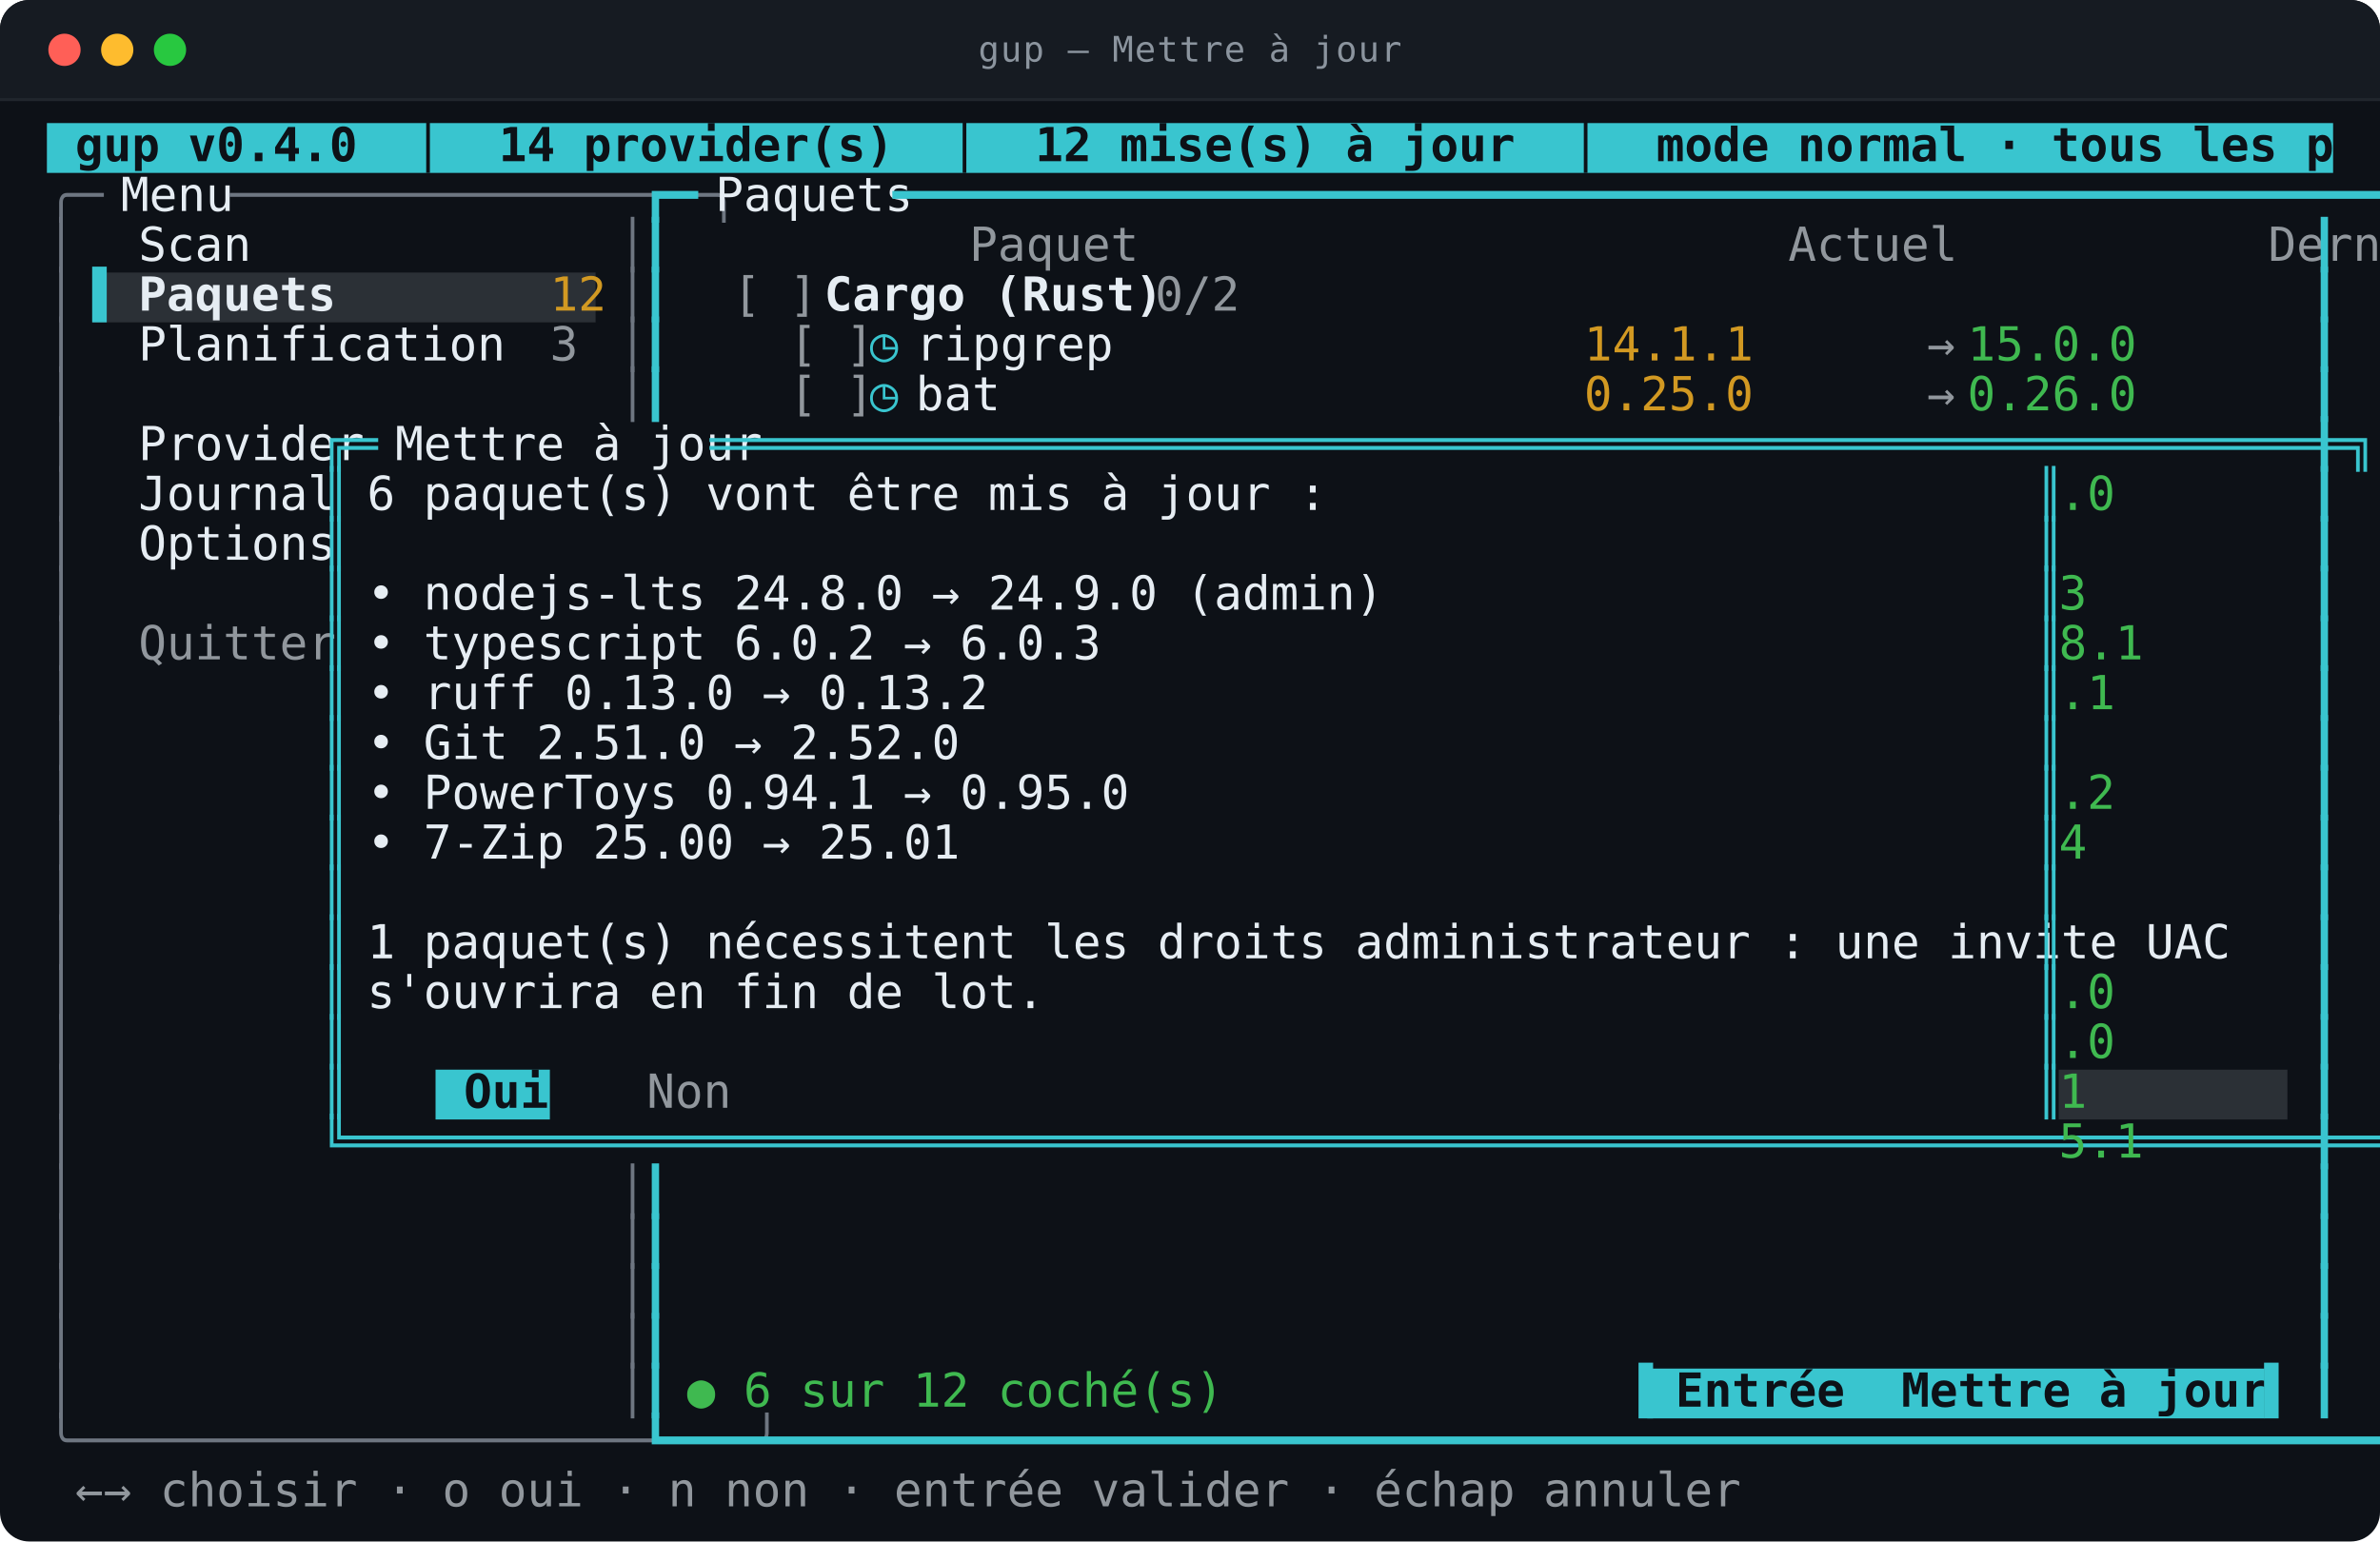
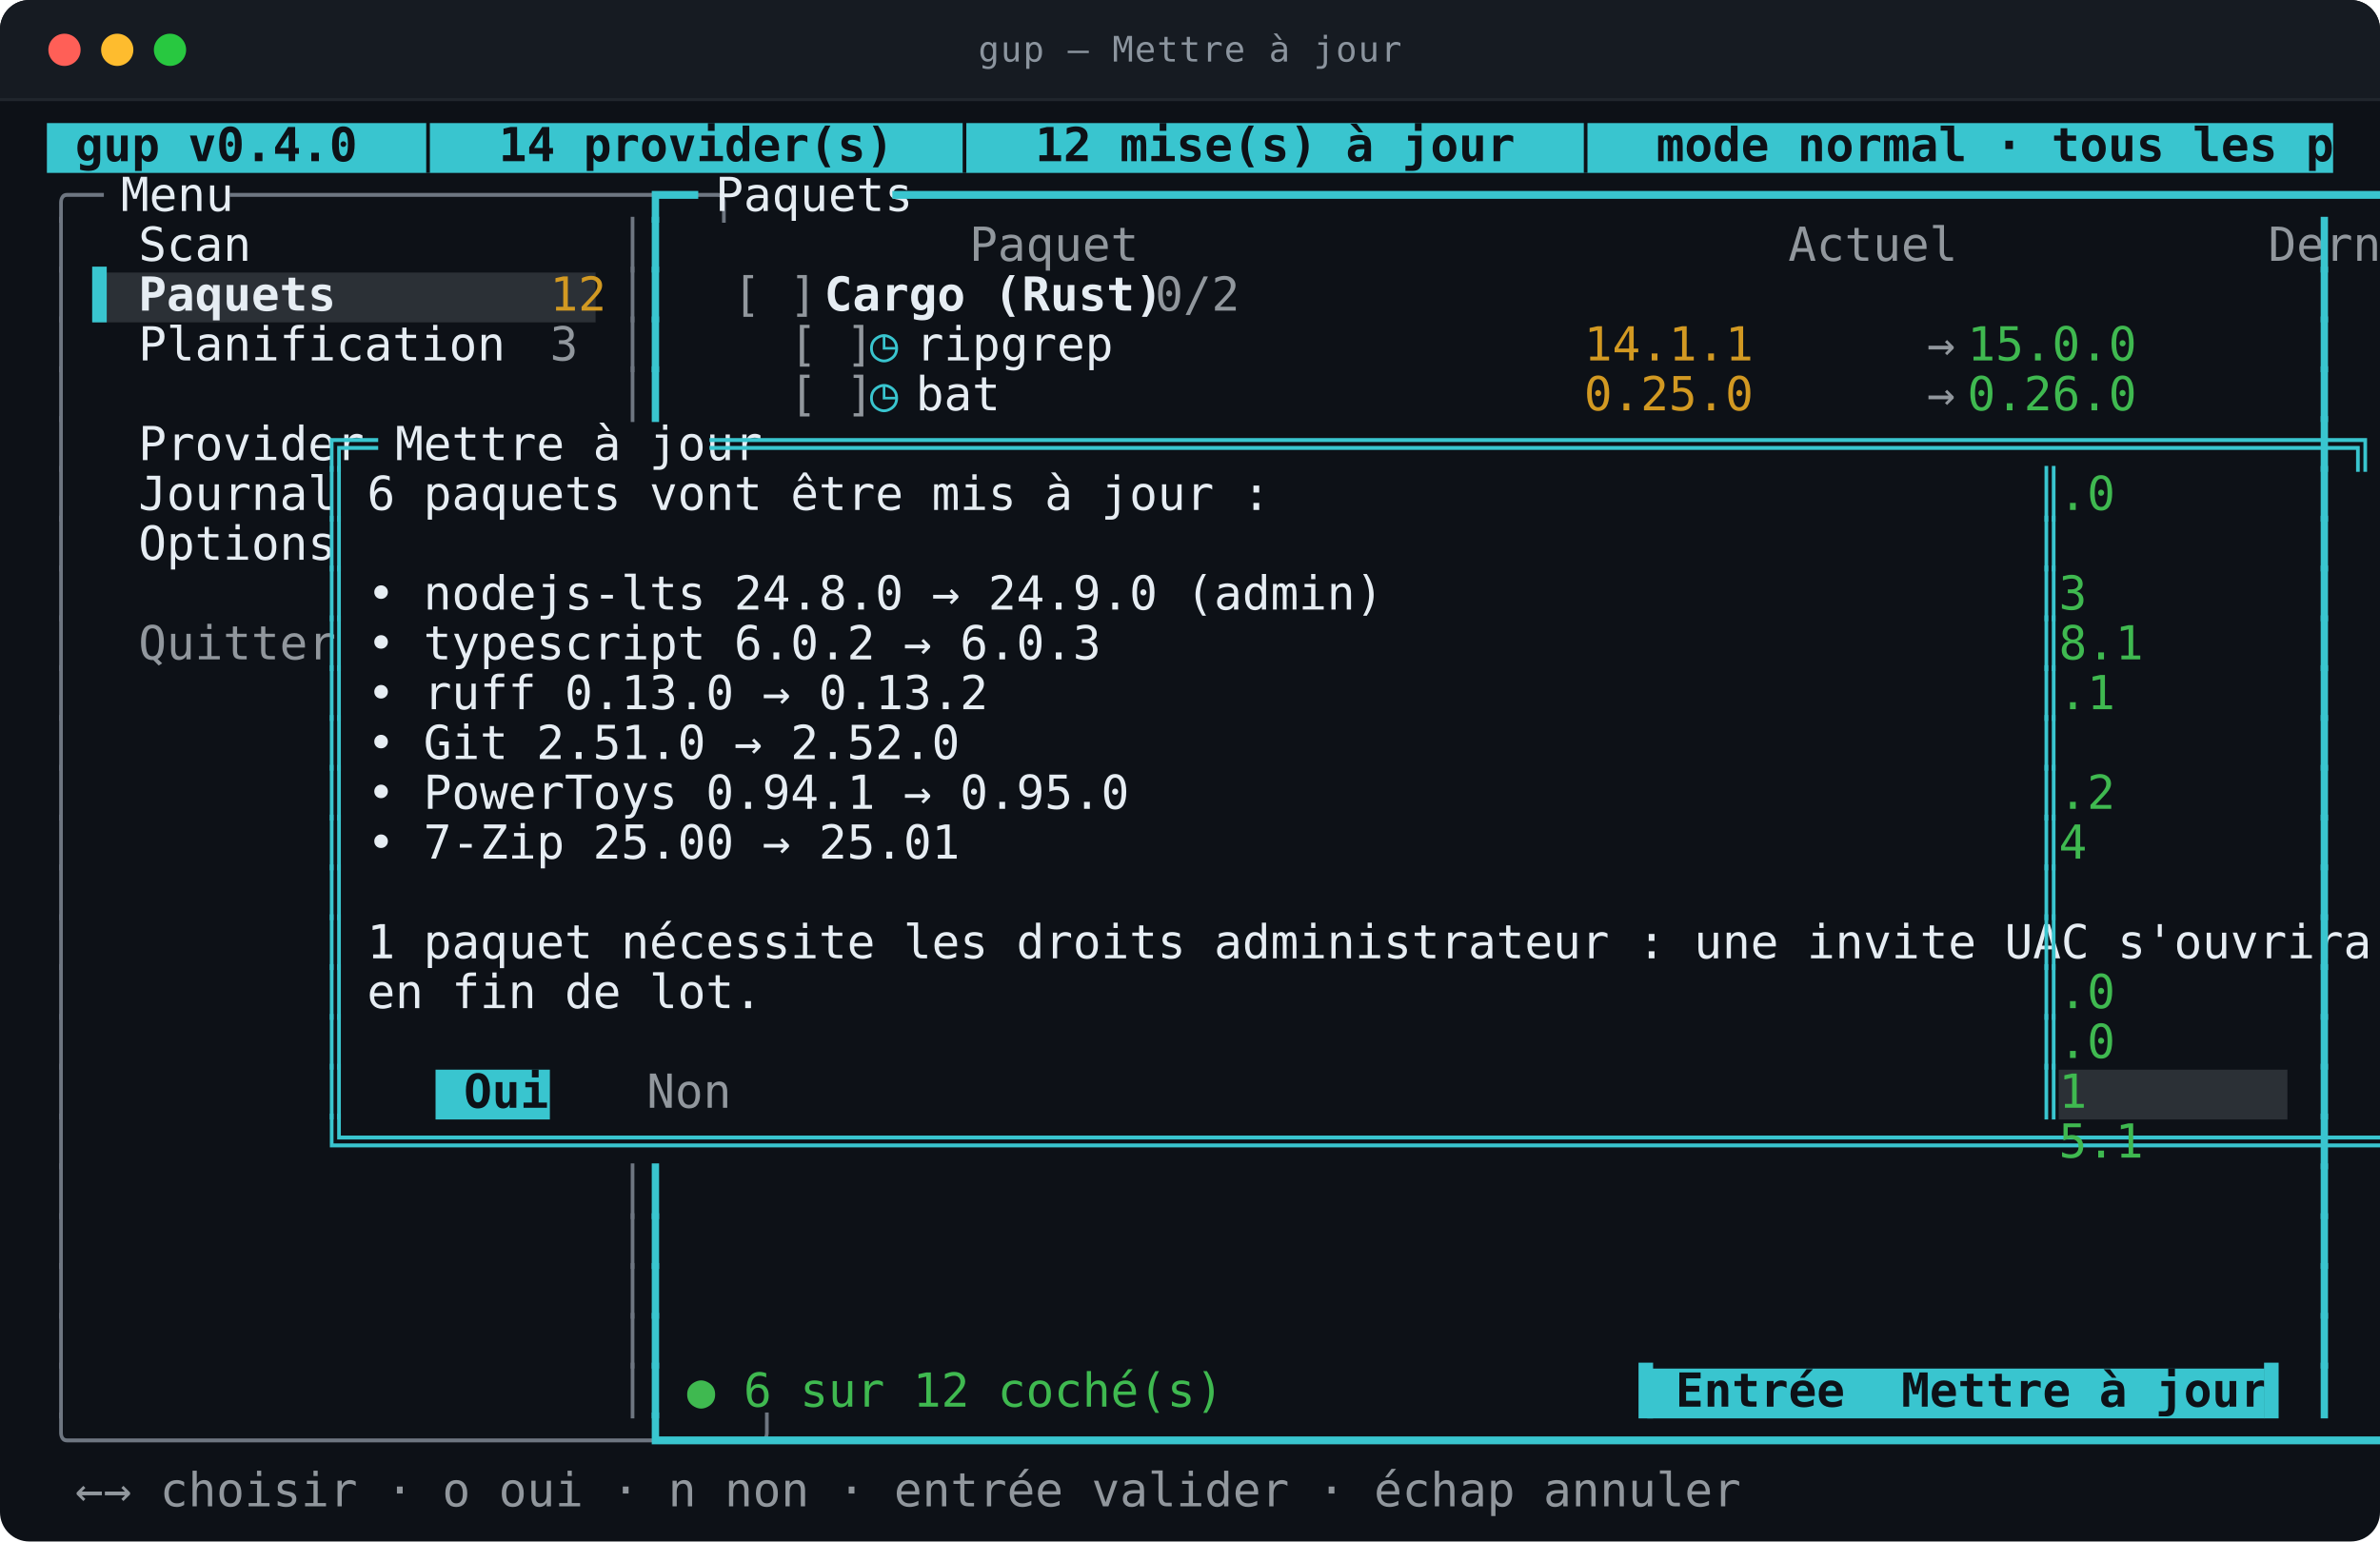
<svg xmlns="http://www.w3.org/2000/svg" viewBox="0 0 812.0 526.0" width="812.0" height="526.0" role="img" aria-labelledby="t d">
  <style>
text{font-family:ui-monospace,SFMono-Regular,"SF Mono",Menlo,Consolas,"DejaVu Sans Mono",monospace;font-size:16px}
.t{font-size:12px;letter-spacing:.4px;fill:#8b949e}
.b{font-weight:700}
.i{font-style:italic}
.u{text-decoration:underline}
.s{text-decoration:line-through}
.us{text-decoration:underline line-through}
.d{opacity:0.62}
.c0{fill:#39c5cf}
.c1{fill:#2b3036}
.c2{fill:#0d1117}
.c3{fill:#6e7681}
.c4{fill:#e6edf3}
.c5{fill:#91979d}
.c6{fill:#d29922}
.c7{fill:#3fb950}
</style>
  <rect y="0.0" width="812.0" height="526.0" rx="10.0" fill="#0d1117" />
  <rect y="0.0" width="812.0" height="34.0" rx="10.0" fill="#161b22" />
  <rect y="24.0" width="812.0" height="10.0" fill="#161b22" />
  <line x1="0.0" y1="34.0" x2="812.0" y2="34.0" stroke="#21262d" />
  <circle cx="22.0" cy="17.0" r="5.5" fill="#ff5f57" />
  <circle cx="40.0" cy="17.0" r="5.5" fill="#febc2e" />
  <circle cx="58.0" cy="17.0" r="5.5" fill="#28c840" />
  <text class="t" x="406.0" y="21.0" text-anchor="middle">gup — Mettre à jour</text>
  <rect class="c0" x="16.0" y="42.0" width="780.0" height="17.0" />
  <rect class="c1" x="31.6" y="93.0" width="171.6" height="17.0" />
  <rect class="c0" x="148.6" y="365.0" width="39.0" height="17.0" />
  <rect class="c1" x="702.4" y="365.0" width="78.0" height="17.0" />
  <rect class="c0" x="562.0" y="467.0" width="210.6" height="17.0" />
  <text class="c2 b" x="16.0" y="55.0" textLength="694.2" lengthAdjust="spacingAndGlyphs" xml:space="preserve"> gup v0.4.0  │  14 provider(s)  │  12 mise(s) à jour  │  mode normal · tous les providers</text>
  <text class="c3" x="16.0" y="72.0" textLength="15.6" lengthAdjust="spacingAndGlyphs" xml:space="preserve">╭─</text>
  <text class="c4" x="31.6" y="72.0" textLength="46.8" lengthAdjust="spacingAndGlyphs" xml:space="preserve"> Menu </text>
  <text class="c3" x="78.4" y="72.0" textLength="140.4" lengthAdjust="spacingAndGlyphs" xml:space="preserve">─────────────────╮</text>
  <text class="c0" x="218.8" y="72.0" textLength="15.6" lengthAdjust="spacingAndGlyphs" xml:space="preserve">┏━</text>
  <text class="c4" x="234.4" y="72.0" textLength="70.2" lengthAdjust="spacingAndGlyphs" xml:space="preserve"> Paquets </text>
  <text class="c0" x="304.6" y="72.0" textLength="491.4" lengthAdjust="spacingAndGlyphs" xml:space="preserve">━━━━━━━━━━━━━━━━━━━━━━━━━━━━━━━━━━━━━━━━━━━━━━━━━━━━━━━━━━━━━━┓</text>
  <text class="c3" x="16.0" y="89.0" textLength="7.8" lengthAdjust="spacingAndGlyphs" xml:space="preserve">│</text>
  <text class="c4" x="47.2" y="89.0" textLength="140.4" lengthAdjust="spacingAndGlyphs" xml:space="preserve">Scan              </text>
  <text class="c3" x="211.0" y="89.0" textLength="7.8" lengthAdjust="spacingAndGlyphs" xml:space="preserve">│</text>
  <text class="c0" x="218.8" y="89.0" textLength="7.8" lengthAdjust="spacingAndGlyphs" xml:space="preserve">┃</text>
  <text class="c5" x="234.4" y="89.0" textLength="546.0" lengthAdjust="spacingAndGlyphs" xml:space="preserve">          Paquet                       Actuel           Dernier       </text>
  <text class="c0" x="788.2" y="89.0" textLength="7.8" lengthAdjust="spacingAndGlyphs" xml:space="preserve">┃</text>
  <text class="c3" x="16.0" y="106.0" textLength="7.8" lengthAdjust="spacingAndGlyphs" xml:space="preserve">│</text>
  <text class="c0" x="31.6" y="106.0" textLength="15.6" lengthAdjust="spacingAndGlyphs" xml:space="preserve">▌ </text>
  <text class="c4 b" x="47.2" y="106.0" textLength="140.4" lengthAdjust="spacingAndGlyphs" xml:space="preserve">Paquets           </text>
  <text class="c6" x="187.6" y="106.0" textLength="15.6" lengthAdjust="spacingAndGlyphs" xml:space="preserve">12</text>
  <text class="c3" x="211.0" y="106.0" textLength="7.8" lengthAdjust="spacingAndGlyphs" xml:space="preserve">│</text>
  <text class="c0" x="218.8" y="106.0" textLength="7.8" lengthAdjust="spacingAndGlyphs" xml:space="preserve">┃</text>
  <text class="c5" x="250.0" y="106.0" textLength="31.2" lengthAdjust="spacingAndGlyphs" xml:space="preserve">[ ] </text>
  <text class="c4 b" x="281.2" y="106.0" textLength="93.6" lengthAdjust="spacingAndGlyphs" xml:space="preserve">Cargo (Rust)</text>
  <text class="c5" x="374.8" y="106.0" textLength="39.0" lengthAdjust="spacingAndGlyphs" xml:space="preserve">  0/2</text>
  <text class="c0" x="788.2" y="106.0" textLength="7.8" lengthAdjust="spacingAndGlyphs" xml:space="preserve">┃</text>
  <text class="c3" x="16.0" y="123.0" textLength="7.8" lengthAdjust="spacingAndGlyphs" xml:space="preserve">│</text>
  <text class="c4" x="47.2" y="123.0" textLength="140.4" lengthAdjust="spacingAndGlyphs" xml:space="preserve">Planification     </text>
  <text class="c5" x="187.6" y="123.0" textLength="7.8" lengthAdjust="spacingAndGlyphs" xml:space="preserve">3</text>
  <text class="c3" x="211.0" y="123.0" textLength="7.8" lengthAdjust="spacingAndGlyphs" xml:space="preserve">│</text>
  <text class="c0" x="218.8" y="123.0" textLength="7.8" lengthAdjust="spacingAndGlyphs" xml:space="preserve">┃</text>
  <text class="c5" x="250.0" y="123.0" textLength="46.8" lengthAdjust="spacingAndGlyphs" xml:space="preserve">  [ ] </text>
  <text class="c0" x="296.8" y="123.0" textLength="15.6" lengthAdjust="spacingAndGlyphs" xml:space="preserve">◷ </text>
  <text class="c4" x="312.4" y="123.0" textLength="218.4" lengthAdjust="spacingAndGlyphs" xml:space="preserve">ripgrep                     </text>
  <text class="c6" x="530.8" y="123.0" textLength="117.0" lengthAdjust="spacingAndGlyphs" xml:space="preserve"> 14.1.1        </text>
  <text class="c5" x="647.8" y="123.0" textLength="23.4" lengthAdjust="spacingAndGlyphs" xml:space="preserve"> → </text>
  <text class="c7" x="671.2" y="123.0" textLength="109.2" lengthAdjust="spacingAndGlyphs" xml:space="preserve">15.0.0        </text>
  <text class="c0" x="788.2" y="123.0" textLength="7.8" lengthAdjust="spacingAndGlyphs" xml:space="preserve">┃</text>
  <text class="c3" x="16.0" y="140.0" textLength="7.8" lengthAdjust="spacingAndGlyphs" xml:space="preserve">│</text>
  <text class="c3" x="211.0" y="140.0" textLength="7.8" lengthAdjust="spacingAndGlyphs" xml:space="preserve">│</text>
  <text class="c0" x="218.8" y="140.0" textLength="7.8" lengthAdjust="spacingAndGlyphs" xml:space="preserve">┃</text>
  <text class="c5" x="250.0" y="140.0" textLength="46.8" lengthAdjust="spacingAndGlyphs" xml:space="preserve">  [ ] </text>
  <text class="c0" x="296.8" y="140.0" textLength="15.6" lengthAdjust="spacingAndGlyphs" xml:space="preserve">◷ </text>
  <text class="c4" x="312.4" y="140.0" textLength="218.4" lengthAdjust="spacingAndGlyphs" xml:space="preserve">bat                         </text>
  <text class="c6" x="530.8" y="140.0" textLength="117.0" lengthAdjust="spacingAndGlyphs" xml:space="preserve"> 0.25.0        </text>
  <text class="c5" x="647.8" y="140.0" textLength="23.4" lengthAdjust="spacingAndGlyphs" xml:space="preserve"> → </text>
  <text class="c7" x="671.2" y="140.0" textLength="109.2" lengthAdjust="spacingAndGlyphs" xml:space="preserve">0.26.0        </text>
  <text class="c0" x="788.2" y="140.0" textLength="7.8" lengthAdjust="spacingAndGlyphs" xml:space="preserve">┃</text>
  <text class="c3" x="16.0" y="157.0" textLength="7.8" lengthAdjust="spacingAndGlyphs" xml:space="preserve">│</text>
  <text class="c4" x="47.2" y="157.0" textLength="62.4" lengthAdjust="spacingAndGlyphs" xml:space="preserve">Provider</text>
  <text class="c0" x="109.6" y="157.0" textLength="15.6" lengthAdjust="spacingAndGlyphs" xml:space="preserve">╔═</text>
  <text class="c4" x="125.2" y="157.0" textLength="117.0" lengthAdjust="spacingAndGlyphs" xml:space="preserve"> Mettre à jour </text>
  <text class="c0" x="242.2" y="157.0" textLength="460.2" lengthAdjust="spacingAndGlyphs" xml:space="preserve">══════════════════════════════════════════════════════════╗</text>
  <text class="c0" x="788.2" y="157.0" textLength="7.8" lengthAdjust="spacingAndGlyphs" xml:space="preserve">┃</text>
  <text class="c3" x="16.0" y="174.0" textLength="7.8" lengthAdjust="spacingAndGlyphs" xml:space="preserve">│</text>
  <text class="c4" x="47.2" y="174.0" textLength="62.4" lengthAdjust="spacingAndGlyphs" xml:space="preserve">Journal </text>
  <text class="c0" x="109.6" y="174.0" textLength="7.8" lengthAdjust="spacingAndGlyphs" xml:space="preserve">║</text>
-   <text class="c4" x="125.2" y="174.0" textLength="265.2" lengthAdjust="spacingAndGlyphs" xml:space="preserve">6 paquet(s) vont être mis à jour :</text>
+   <text class="c4" x="125.2" y="174.0" textLength="249.6" lengthAdjust="spacingAndGlyphs" xml:space="preserve">6 paquets vont être mis à jour :</text>
  <text class="c0" x="694.6" y="174.0" textLength="7.8" lengthAdjust="spacingAndGlyphs" xml:space="preserve">║</text>
  <text class="c7" x="702.4" y="174.0" textLength="78.0" lengthAdjust="spacingAndGlyphs" xml:space="preserve">.0        </text>
  <text class="c0" x="788.2" y="174.0" textLength="7.8" lengthAdjust="spacingAndGlyphs" xml:space="preserve">┃</text>
  <text class="c3" x="16.0" y="191.0" textLength="7.8" lengthAdjust="spacingAndGlyphs" xml:space="preserve">│</text>
  <text class="c4" x="47.2" y="191.0" textLength="62.4" lengthAdjust="spacingAndGlyphs" xml:space="preserve">Options </text>
  <text class="c0" x="109.6" y="191.0" textLength="7.8" lengthAdjust="spacingAndGlyphs" xml:space="preserve">║</text>
  <text class="c0" x="694.6" y="191.0" textLength="7.8" lengthAdjust="spacingAndGlyphs" xml:space="preserve">║</text>
  <text class="c0" x="788.2" y="191.0" textLength="7.8" lengthAdjust="spacingAndGlyphs" xml:space="preserve">┃</text>
  <text class="c3" x="16.0" y="208.0" textLength="7.8" lengthAdjust="spacingAndGlyphs" xml:space="preserve">│</text>
  <text class="c0" x="109.6" y="208.0" textLength="7.8" lengthAdjust="spacingAndGlyphs" xml:space="preserve">║</text>
  <text class="c4" x="125.2" y="208.0" textLength="280.8" lengthAdjust="spacingAndGlyphs" xml:space="preserve">• nodejs-lts 24.8.0 → 24.9.0 (admin)</text>
  <text class="c0" x="694.6" y="208.0" textLength="7.8" lengthAdjust="spacingAndGlyphs" xml:space="preserve">║</text>
  <text class="c7" x="702.4" y="208.0" textLength="78.0" lengthAdjust="spacingAndGlyphs" xml:space="preserve">3         </text>
  <text class="c0" x="788.2" y="208.0" textLength="7.8" lengthAdjust="spacingAndGlyphs" xml:space="preserve">┃</text>
  <text class="c3" x="16.0" y="225.0" textLength="7.8" lengthAdjust="spacingAndGlyphs" xml:space="preserve">│</text>
  <text class="c5" x="47.2" y="225.0" textLength="62.4" lengthAdjust="spacingAndGlyphs" xml:space="preserve">Quitter </text>
  <text class="c0" x="109.6" y="225.0" textLength="7.8" lengthAdjust="spacingAndGlyphs" xml:space="preserve">║</text>
  <text class="c4" x="125.2" y="225.0" textLength="202.8" lengthAdjust="spacingAndGlyphs" xml:space="preserve">• typescript 6.0.2 → 6.0.3</text>
  <text class="c0" x="694.6" y="225.0" textLength="7.8" lengthAdjust="spacingAndGlyphs" xml:space="preserve">║</text>
  <text class="c7" x="702.4" y="225.0" textLength="78.0" lengthAdjust="spacingAndGlyphs" xml:space="preserve">8.1       </text>
  <text class="c0" x="788.2" y="225.0" textLength="7.8" lengthAdjust="spacingAndGlyphs" xml:space="preserve">┃</text>
  <text class="c3" x="16.0" y="242.0" textLength="7.8" lengthAdjust="spacingAndGlyphs" xml:space="preserve">│</text>
  <text class="c0" x="109.6" y="242.0" textLength="7.8" lengthAdjust="spacingAndGlyphs" xml:space="preserve">║</text>
  <text class="c4" x="125.2" y="242.0" textLength="171.6" lengthAdjust="spacingAndGlyphs" xml:space="preserve">• ruff 0.13.0 → 0.13.2</text>
  <text class="c0" x="694.6" y="242.0" textLength="7.8" lengthAdjust="spacingAndGlyphs" xml:space="preserve">║</text>
  <text class="c7" x="702.4" y="242.0" textLength="78.0" lengthAdjust="spacingAndGlyphs" xml:space="preserve">.1        </text>
  <text class="c0" x="788.2" y="242.0" textLength="7.8" lengthAdjust="spacingAndGlyphs" xml:space="preserve">┃</text>
  <text class="c3" x="16.0" y="259.0" textLength="7.8" lengthAdjust="spacingAndGlyphs" xml:space="preserve">│</text>
  <text class="c0" x="109.6" y="259.0" textLength="7.8" lengthAdjust="spacingAndGlyphs" xml:space="preserve">║</text>
  <text class="c4" x="125.2" y="259.0" textLength="163.8" lengthAdjust="spacingAndGlyphs" xml:space="preserve">• Git 2.51.0 → 2.52.0</text>
  <text class="c0" x="694.6" y="259.0" textLength="7.8" lengthAdjust="spacingAndGlyphs" xml:space="preserve">║</text>
  <text class="c0" x="788.2" y="259.0" textLength="7.8" lengthAdjust="spacingAndGlyphs" xml:space="preserve">┃</text>
  <text class="c3" x="16.0" y="276.0" textLength="7.8" lengthAdjust="spacingAndGlyphs" xml:space="preserve">│</text>
  <text class="c0" x="109.6" y="276.0" textLength="7.8" lengthAdjust="spacingAndGlyphs" xml:space="preserve">║</text>
  <text class="c4" x="125.2" y="276.0" textLength="210.6" lengthAdjust="spacingAndGlyphs" xml:space="preserve">• PowerToys 0.94.1 → 0.95.0</text>
  <text class="c0" x="694.6" y="276.0" textLength="7.8" lengthAdjust="spacingAndGlyphs" xml:space="preserve">║</text>
  <text class="c7" x="702.4" y="276.0" textLength="78.0" lengthAdjust="spacingAndGlyphs" xml:space="preserve">.2        </text>
  <text class="c0" x="788.2" y="276.0" textLength="7.8" lengthAdjust="spacingAndGlyphs" xml:space="preserve">┃</text>
  <text class="c3" x="16.0" y="293.0" textLength="7.8" lengthAdjust="spacingAndGlyphs" xml:space="preserve">│</text>
  <text class="c0" x="109.6" y="293.0" textLength="7.8" lengthAdjust="spacingAndGlyphs" xml:space="preserve">║</text>
  <text class="c4" x="125.2" y="293.0" textLength="163.8" lengthAdjust="spacingAndGlyphs" xml:space="preserve">• 7-Zip 25.00 → 25.01</text>
  <text class="c0" x="694.6" y="293.0" textLength="7.8" lengthAdjust="spacingAndGlyphs" xml:space="preserve">║</text>
  <text class="c7" x="702.4" y="293.0" textLength="78.0" lengthAdjust="spacingAndGlyphs" xml:space="preserve">4         </text>
  <text class="c0" x="788.2" y="293.0" textLength="7.8" lengthAdjust="spacingAndGlyphs" xml:space="preserve">┃</text>
  <text class="c3" x="16.0" y="310.0" textLength="7.8" lengthAdjust="spacingAndGlyphs" xml:space="preserve">│</text>
  <text class="c0" x="109.6" y="310.0" textLength="7.8" lengthAdjust="spacingAndGlyphs" xml:space="preserve">║</text>
  <text class="c0" x="694.6" y="310.0" textLength="7.8" lengthAdjust="spacingAndGlyphs" xml:space="preserve">║</text>
  <text class="c0" x="788.2" y="310.0" textLength="7.8" lengthAdjust="spacingAndGlyphs" xml:space="preserve">┃</text>
  <text class="c3" x="16.0" y="327.0" textLength="7.8" lengthAdjust="spacingAndGlyphs" xml:space="preserve">│</text>
  <text class="c0" x="109.6" y="327.0" textLength="7.8" lengthAdjust="spacingAndGlyphs" xml:space="preserve">║</text>
-   <text class="c4" x="125.2" y="327.0" textLength="514.8" lengthAdjust="spacingAndGlyphs" xml:space="preserve">1 paquet(s) nécessitent les droits administrateur : une invite UAC</text>
+   <text class="c4" x="125.2" y="327.0" textLength="553.8" lengthAdjust="spacingAndGlyphs" xml:space="preserve">1 paquet nécessite les droits administrateur : une invite UAC s'ouvrira</text>
  <text class="c0" x="694.6" y="327.0" textLength="7.8" lengthAdjust="spacingAndGlyphs" xml:space="preserve">║</text>
  <text class="c0" x="788.2" y="327.0" textLength="7.8" lengthAdjust="spacingAndGlyphs" xml:space="preserve">┃</text>
  <text class="c3" x="16.0" y="344.0" textLength="7.8" lengthAdjust="spacingAndGlyphs" xml:space="preserve">│</text>
  <text class="c0" x="109.6" y="344.0" textLength="7.8" lengthAdjust="spacingAndGlyphs" xml:space="preserve">║</text>
-   <text class="c4" x="125.2" y="344.0" textLength="187.2" lengthAdjust="spacingAndGlyphs" xml:space="preserve">s'ouvrira en fin de lot.</text>
+   <text class="c4" x="125.2" y="344.0" textLength="109.2" lengthAdjust="spacingAndGlyphs" xml:space="preserve">en fin de lot.</text>
  <text class="c0" x="694.6" y="344.0" textLength="7.8" lengthAdjust="spacingAndGlyphs" xml:space="preserve">║</text>
  <text class="c7" x="702.4" y="344.0" textLength="78.0" lengthAdjust="spacingAndGlyphs" xml:space="preserve">.0        </text>
  <text class="c0" x="788.2" y="344.0" textLength="7.8" lengthAdjust="spacingAndGlyphs" xml:space="preserve">┃</text>
  <text class="c3" x="16.0" y="361.0" textLength="7.8" lengthAdjust="spacingAndGlyphs" xml:space="preserve">│</text>
  <text class="c0" x="109.6" y="361.0" textLength="7.8" lengthAdjust="spacingAndGlyphs" xml:space="preserve">║</text>
  <text class="c0" x="694.6" y="361.0" textLength="7.8" lengthAdjust="spacingAndGlyphs" xml:space="preserve">║</text>
  <text class="c7" x="702.4" y="361.0" textLength="78.0" lengthAdjust="spacingAndGlyphs" xml:space="preserve">.0        </text>
  <text class="c0" x="788.2" y="361.0" textLength="7.8" lengthAdjust="spacingAndGlyphs" xml:space="preserve">┃</text>
  <text class="c3" x="16.0" y="378.0" textLength="7.8" lengthAdjust="spacingAndGlyphs" xml:space="preserve">│</text>
  <text class="c0" x="109.6" y="378.0" textLength="7.8" lengthAdjust="spacingAndGlyphs" xml:space="preserve">║</text>
  <text class="c2 b" x="148.6" y="378.0" textLength="39.0" lengthAdjust="spacingAndGlyphs" xml:space="preserve"> Oui </text>
  <text class="c5" x="211.0" y="378.0" textLength="39.0" lengthAdjust="spacingAndGlyphs" xml:space="preserve"> Non </text>
  <text class="c0" x="694.6" y="378.0" textLength="7.8" lengthAdjust="spacingAndGlyphs" xml:space="preserve">║</text>
  <text class="c7" x="702.4" y="378.0" textLength="78.0" lengthAdjust="spacingAndGlyphs" xml:space="preserve">1         </text>
  <text class="c0" x="788.2" y="378.0" textLength="7.8" lengthAdjust="spacingAndGlyphs" xml:space="preserve">┃</text>
  <text class="c3" x="16.0" y="395.0" textLength="7.8" lengthAdjust="spacingAndGlyphs" xml:space="preserve">│</text>
  <text class="c0" x="109.6" y="395.0" textLength="592.8" lengthAdjust="spacingAndGlyphs" xml:space="preserve">╚══════════════════════════════════════════════════════════════════════════╝</text>
  <text class="c7" x="702.4" y="395.0" textLength="78.0" lengthAdjust="spacingAndGlyphs" xml:space="preserve">5.1       </text>
  <text class="c0" x="788.2" y="395.0" textLength="7.8" lengthAdjust="spacingAndGlyphs" xml:space="preserve">┃</text>
  <text class="c3" x="16.0" y="412.0" textLength="7.8" lengthAdjust="spacingAndGlyphs" xml:space="preserve">│</text>
  <text class="c3" x="211.0" y="412.0" textLength="7.8" lengthAdjust="spacingAndGlyphs" xml:space="preserve">│</text>
  <text class="c0" x="218.8" y="412.0" textLength="7.8" lengthAdjust="spacingAndGlyphs" xml:space="preserve">┃</text>
  <text class="c0" x="788.2" y="412.0" textLength="7.8" lengthAdjust="spacingAndGlyphs" xml:space="preserve">┃</text>
  <text class="c3" x="16.0" y="429.0" textLength="7.8" lengthAdjust="spacingAndGlyphs" xml:space="preserve">│</text>
  <text class="c3" x="211.0" y="429.0" textLength="7.8" lengthAdjust="spacingAndGlyphs" xml:space="preserve">│</text>
  <text class="c0" x="218.8" y="429.0" textLength="7.8" lengthAdjust="spacingAndGlyphs" xml:space="preserve">┃</text>
  <text class="c0" x="788.2" y="429.0" textLength="7.8" lengthAdjust="spacingAndGlyphs" xml:space="preserve">┃</text>
  <text class="c3" x="16.0" y="446.0" textLength="7.8" lengthAdjust="spacingAndGlyphs" xml:space="preserve">│</text>
  <text class="c3" x="211.0" y="446.0" textLength="7.8" lengthAdjust="spacingAndGlyphs" xml:space="preserve">│</text>
  <text class="c0" x="218.8" y="446.0" textLength="7.8" lengthAdjust="spacingAndGlyphs" xml:space="preserve">┃</text>
  <text class="c0" x="788.2" y="446.0" textLength="7.8" lengthAdjust="spacingAndGlyphs" xml:space="preserve">┃</text>
  <text class="c3" x="16.0" y="463.0" textLength="7.8" lengthAdjust="spacingAndGlyphs" xml:space="preserve">│</text>
  <text class="c3" x="211.0" y="463.0" textLength="7.8" lengthAdjust="spacingAndGlyphs" xml:space="preserve">│</text>
  <text class="c0" x="218.8" y="463.0" textLength="7.8" lengthAdjust="spacingAndGlyphs" xml:space="preserve">┃</text>
  <text class="c0" x="788.2" y="463.0" textLength="7.8" lengthAdjust="spacingAndGlyphs" xml:space="preserve">┃</text>
  <text class="c3" x="16.0" y="480.0" textLength="7.8" lengthAdjust="spacingAndGlyphs" xml:space="preserve">│</text>
  <text class="c3" x="211.0" y="480.0" textLength="7.8" lengthAdjust="spacingAndGlyphs" xml:space="preserve">│</text>
  <text class="c0" x="218.8" y="480.0" textLength="7.8" lengthAdjust="spacingAndGlyphs" xml:space="preserve">┃</text>
  <text class="c7" x="234.4" y="480.0" textLength="312.0" lengthAdjust="spacingAndGlyphs" xml:space="preserve">● 6 sur 12 coché(s)                     </text>
  <text class="c0" x="554.2" y="480.0" textLength="7.8" lengthAdjust="spacingAndGlyphs" xml:space="preserve">▐</text>
  <text class="c2 b" x="562.0" y="480.0" textLength="210.6" lengthAdjust="spacingAndGlyphs" xml:space="preserve"> Entrée  Mettre à jour (6) </text>
  <text class="c0" x="772.6" y="480.0" textLength="7.8" lengthAdjust="spacingAndGlyphs" xml:space="preserve">▌</text>
  <text class="c0" x="788.2" y="480.0" textLength="7.8" lengthAdjust="spacingAndGlyphs" xml:space="preserve">┃</text>
  <text class="c3" x="16.0" y="497.0" textLength="202.8" lengthAdjust="spacingAndGlyphs" xml:space="preserve">╰────────────────────────╯</text>
  <text class="c0" x="218.8" y="497.0" textLength="577.2" lengthAdjust="spacingAndGlyphs" xml:space="preserve">┗━━━━━━━━━━━━━━━━━━━━━━━━━━━━━━━━━━━━━━━━━━━━━━━━━━━━━━━━━━━━━━━━━━━━━━━━┛</text>
  <text class="c5" x="16.0" y="514.0" textLength="468.0" lengthAdjust="spacingAndGlyphs" xml:space="preserve"> ←→ choisir · o oui · n non · entrée valider · échap annuler</text>
</svg>
